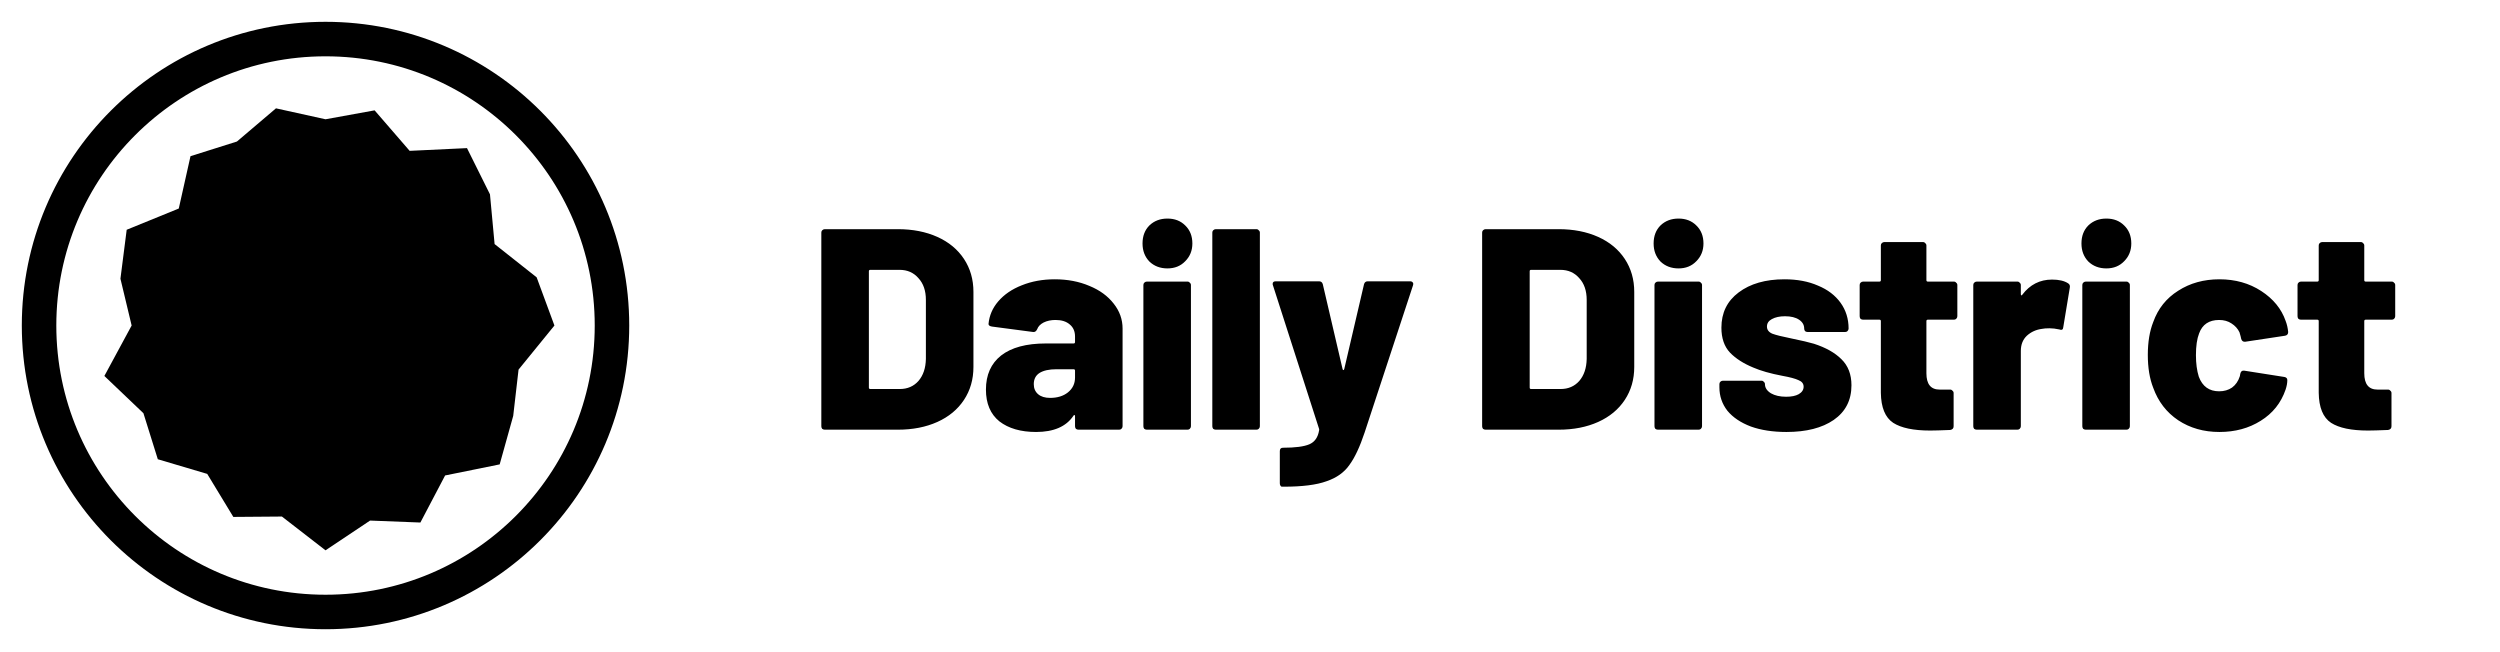
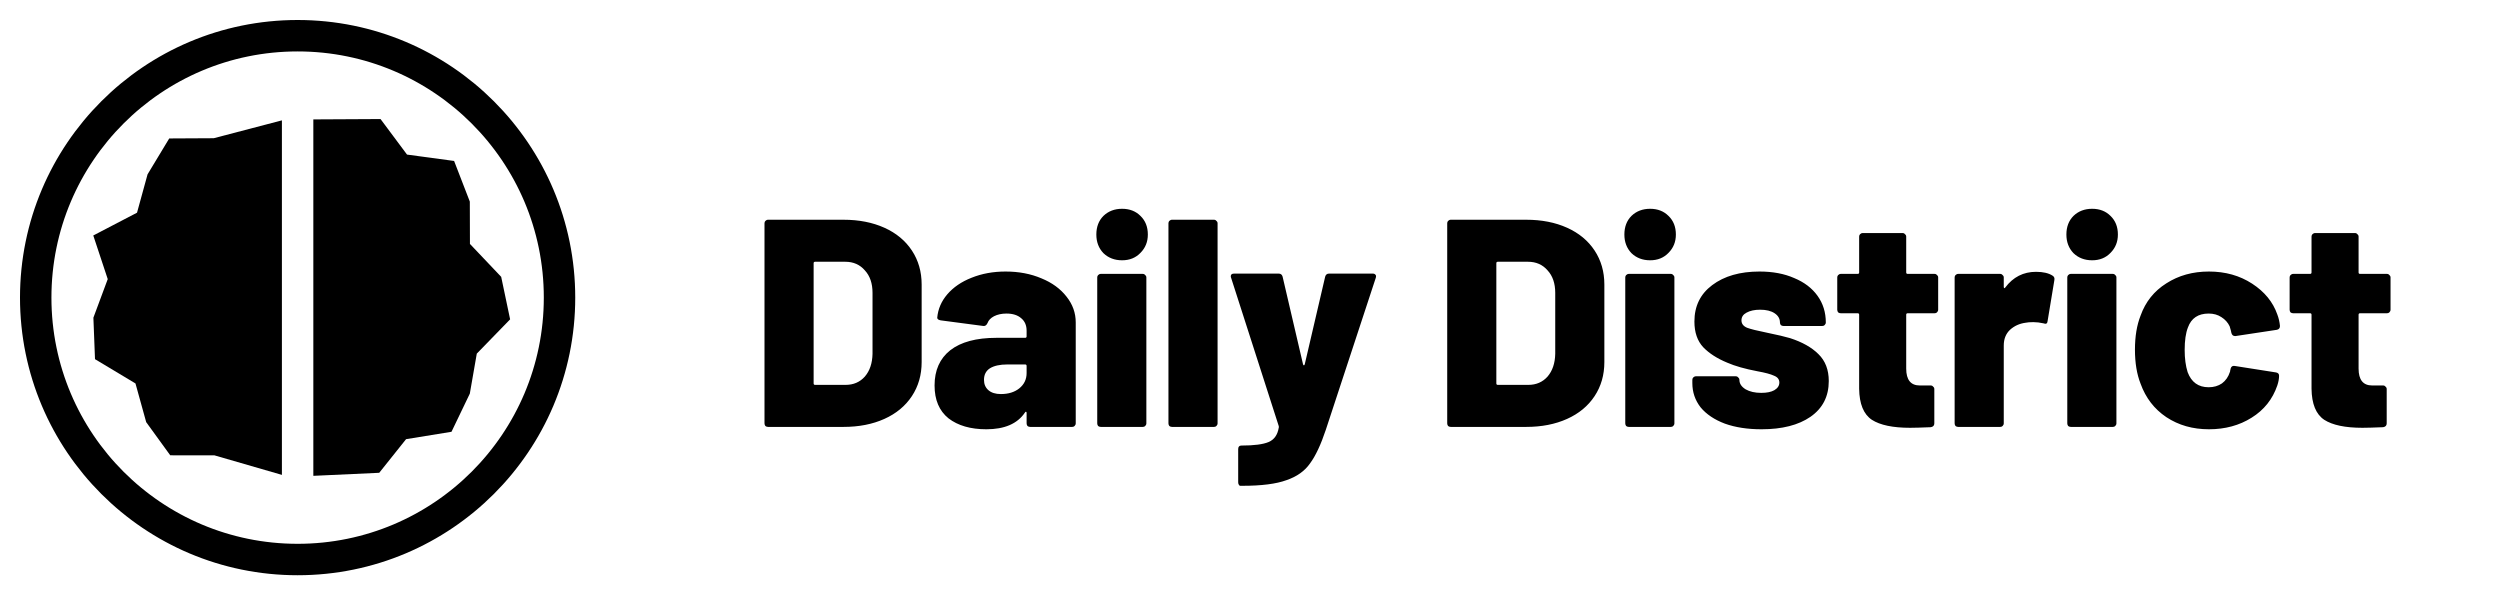
- <svg xmlns="http://www.w3.org/2000/svg" viewBox="0 0 384 100" role="img" aria-label="Daily District">
-   <circle cx="50" cy="50" r="44" fill="none" stroke="currentColor" stroke-width="5.3" />
-   <path d="M50.00 18.32 L57.54 16.95 L62.92 23.17 L71.73 22.75 L75.26 29.85 L75.97 37.49 L82.43 42.60 L85.16 50.00 L79.65 56.77 L78.83 63.88 L76.75 71.33 L68.37 73.03 L64.57 80.26 L56.84 79.96 L50.00 84.53 L43.30 79.34 L35.84 79.40 L31.83 72.79 L24.24 70.54 L22.03 63.47 L16.03 57.75 L20.22 50.00 L18.50 42.81 L19.46 35.29 L27.46 32.03 L29.26 23.99 L36.39 21.74 L42.39 16.64 Z" fill="currentColor" />
-   <g transform="translate(124 22)">
+ <svg xmlns="http://www.w3.org/2000/svg" viewBox="0 0 420 100" role="img" aria-label="Daily District">
+   <circle cx="50" cy="50" r="44" fill="none" stroke="currentColor" stroke-width="5.28" />
+   <path d="M52.64 20.06 L63.93 20.00 L68.38 25.97 L76.29 27.04 L78.93 33.87 L78.95 40.98 L84.20 46.51 L85.70 53.65 L80.10 59.41 L78.93 66.13 L75.85 72.54 L68.22 73.78 L63.71 79.43 L52.64 79.94 Z" fill="currentColor" />
+   <path d="M47.36 20.22 L35.91 23.22 L28.43 23.26 L24.79 29.29 L23.02 35.73 L15.67 39.56 L18.10 46.89 L15.69 53.37 L15.96 60.34 L22.76 64.42 L24.56 70.92 L28.60 76.49 L36.03 76.50 L47.36 79.78 Z" fill="currentColor" />
+   <g transform="translate(126 22) scale(1.13)">
    <path fill="currentColor" d="M 2.684,44 Q 2.464,44 2.288,43.868 2.156,43.692 2.156,43.472 V 13.728 q 0,-0.22 0.132,-0.352 Q 2.464,13.2 2.684,13.2 h 11.22 q 3.432,0 6.072,1.188 2.64,1.188 4.092,3.388 1.452,2.2 1.452,5.06 v 11.528 q 0,2.86 -1.452,5.06 -1.452,2.2 -4.092,3.388 -2.64,1.188 -6.072,1.188 Z M 9.46,37.532 q 0,0.22 0.22,0.22 h 4.532 q 1.76,0 2.86,-1.232 1.1,-1.276 1.144,-3.388 v -9.064 q 0,-2.112 -1.144,-3.344 -1.1,-1.276 -2.904,-1.276 H 9.68 q -0.22,0 -0.22,0.22 z M 38,20.9 q 2.948,0 5.324,1.012 2.376,0.968 3.74,2.728 1.364,1.716 1.364,3.828 v 15.004 q 0,0.22 -0.176,0.396 -0.132,0.132 -0.352,0.132 h -6.248 q -0.22,0 -0.396,-0.132 -0.132,-0.176 -0.132,-0.396 v -1.54 q 0,-0.176 -0.088,-0.176 -0.088,-0.044 -0.176,0.132 -1.672,2.464 -5.72,2.464 -3.52,0 -5.632,-1.628 -2.068,-1.672 -2.068,-4.884 0,-3.388 2.332,-5.236 2.376,-1.848 6.864,-1.848 h 4.268 q 0.22,0 0.22,-0.22 V 29.7 q 0,-1.188 -0.792,-1.848 -0.792,-0.704 -2.2,-0.704 -1.056,0 -1.848,0.396 -0.748,0.396 -0.968,1.012 -0.22,0.484 -0.616,0.44 l -6.336,-0.836 q -0.528,-0.088 -0.528,-0.396 0.176,-1.936 1.496,-3.476 1.364,-1.584 3.608,-2.464 2.288,-0.924 5.06,-0.924 z m -0.704,18.216 q 1.672,0 2.728,-0.836 1.1,-0.88 1.1,-2.288 v -1.056 q 0,-0.22 -0.22,-0.22 h -2.64 q -1.672,0 -2.596,0.572 -0.88,0.572 -0.88,1.716 0,0.968 0.66,1.54 0.66,0.572 1.848,0.572 z M 55.32,19.228 q -1.672,0 -2.772,-1.056 -1.056,-1.1 -1.056,-2.772 0,-1.716 1.056,-2.772 1.1,-1.056 2.772,-1.056 1.672,0 2.728,1.056 1.1,1.056 1.1,2.772 0,1.628 -1.1,2.728 -1.056,1.1 -2.728,1.1 z M 52.152,44 q -0.22,0 -0.396,-0.132 -0.132,-0.176 -0.132,-0.396 V 21.78 q 0,-0.22 0.132,-0.352 0.176,-0.176 0.396,-0.176 h 6.248 q 0.22,0 0.352,0.176 0.176,0.132 0.176,0.352 v 21.692 q 0,0.22 -0.176,0.396 -0.132,0.132 -0.352,0.132 z m 10.588,0 q -0.22,0 -0.396,-0.132 -0.132,-0.176 -0.132,-0.396 V 13.728 q 0,-0.22 0.132,-0.352 0.176,-0.176 0.396,-0.176 h 6.248 q 0.22,0 0.352,0.176 0.176,0.132 0.176,0.352 v 29.744 q 0,0.22 -0.176,0.396 -0.132,0.132 -0.352,0.132 z m 10.148,8.756 q -0.132,0 -0.22,-0.176 -0.088,-0.132 -0.088,-0.352 V 47.3 q 0,-0.528 0.484,-0.528 2.816,0 4.048,-0.528 1.232,-0.528 1.496,-2.112 0.044,-0.088 0,-0.264 l -7.084,-22.044 q -0.044,-0.088 -0.044,-0.22 0,-0.396 0.484,-0.396 h 6.644 q 0.44,0 0.572,0.44 l 3.036,13.024 q 0.044,0.176 0.132,0.176 0.088,0 0.132,-0.176 l 3.036,-13.024 q 0.132,-0.44 0.572,-0.44 h 6.512 q 0.264,0 0.396,0.176 0.132,0.132 0.044,0.44 l -7.436,22.616 q -1.1,3.3 -2.332,4.972 -1.188,1.716 -3.52,2.508 -2.288,0.836 -6.556,0.836 z M 104.184,44 q -0.22,0 -0.396,-0.132 -0.132,-0.176 -0.132,-0.396 V 13.728 q 0,-0.22 0.132,-0.352 0.176,-0.176 0.396,-0.176 h 11.22 q 3.432,0 6.072,1.188 2.64,1.188 4.092,3.388 1.452,2.2 1.452,5.06 v 11.528 q 0,2.86 -1.452,5.06 -1.452,2.2 -4.092,3.388 -2.64,1.188 -6.072,1.188 z m 6.776,-6.468 q 0,0.22 0.22,0.22 h 4.532 q 1.76,0 2.86,-1.232 1.1,-1.276 1.144,-3.388 v -9.064 q 0,-2.112 -1.144,-3.344 -1.1,-1.276 -2.904,-1.276 h -4.488 q -0.22,0 -0.22,0.22 z m 22.864,-18.304 q -1.672,0 -2.772,-1.056 -1.056,-1.1 -1.056,-2.772 0,-1.716 1.056,-2.772 1.1,-1.056 2.772,-1.056 1.672,0 2.728,1.056 1.1,1.056 1.1,2.772 0,1.628 -1.1,2.728 -1.056,1.1 -2.728,1.1 z M 130.656,44 q -0.22,0 -0.396,-0.132 -0.132,-0.176 -0.132,-0.396 V 21.78 q 0,-0.22 0.132,-0.352 0.176,-0.176 0.396,-0.176 h 6.248 q 0.22,0 0.352,0.176 0.176,0.132 0.176,0.352 v 21.692 q 0,0.22 -0.176,0.396 -0.132,0.132 -0.352,0.132 z m 19.74,0.352 q -3.124,0 -5.456,-0.836 -2.332,-0.88 -3.608,-2.42 -1.232,-1.584 -1.232,-3.608 v -0.484 q 0,-0.22 0.132,-0.352 0.176,-0.176 0.396,-0.176 h 5.94 q 0.22,0 0.352,0.176 0.176,0.132 0.176,0.352 0,0.836 0.924,1.408 0.924,0.528 2.332,0.528 1.232,0 1.936,-0.396 0.748,-0.44 0.748,-1.144 0,-0.704 -0.792,-1.012 -0.748,-0.352 -2.464,-0.66 -2.772,-0.528 -4.488,-1.276 -2.244,-0.924 -3.564,-2.288 -1.32,-1.408 -1.32,-3.828 0,-3.432 2.64,-5.412 2.684,-2.024 7.04,-2.024 2.948,0 5.148,0.968 2.244,0.924 3.476,2.64 1.232,1.716 1.232,3.96 0,0.22 -0.176,0.396 -0.132,0.132 -0.352,0.132 h -5.764 q -0.22,0 -0.396,-0.132 -0.132,-0.176 -0.132,-0.396 0,-0.836 -0.792,-1.364 -0.792,-0.528 -2.156,-0.528 -1.232,0 -2.024,0.44 -0.748,0.396 -0.748,1.144 0,0.748 0.836,1.1 0.836,0.308 2.816,0.704 2.552,0.528 3.564,0.836 2.728,0.88 4.224,2.376 1.54,1.496 1.54,4.004 0,3.432 -2.728,5.324 -2.684,1.848 -7.26,1.848 z m 26.252,-17.776 q 0,0.22 -0.176,0.396 -0.132,0.132 -0.352,0.132 h -4.004 q -0.22,0 -0.22,0.22 v 8.008 q 0,2.508 2.024,2.508 h 1.628 q 0.22,0 0.352,0.176 0.176,0.132 0.176,0.352 v 5.104 q 0,0.484 -0.528,0.572 -2.112,0.088 -3.08,0.088 -3.828,0 -5.676,-1.188 -1.848,-1.232 -1.892,-4.62 v -11 q 0,-0.22 -0.22,-0.22 h -2.508 q -0.22,0 -0.396,-0.132 -0.132,-0.176 -0.132,-0.396 V 21.78 q 0,-0.22 0.132,-0.352 0.176,-0.176 0.396,-0.176 h 2.508 q 0.22,0 0.22,-0.22 v -5.324 q 0,-0.22 0.132,-0.352 0.176,-0.176 0.396,-0.176 h 5.94 q 0.22,0 0.352,0.176 0.176,0.132 0.176,0.352 v 5.324 q 0,0.22 0.22,0.22 h 4.004 q 0.22,0 0.352,0.176 0.176,0.132 0.176,0.352 z m 14.548,-5.632 q 1.584,0 2.464,0.572 0.352,0.22 0.264,0.66 l -1.012,6.116 q -0.044,0.528 -0.616,0.308 -0.792,-0.176 -1.496,-0.176 -0.748,0 -1.144,0.088 -1.364,0.176 -2.332,1.056 -0.924,0.88 -0.924,2.332 v 11.572 q 0,0.22 -0.176,0.396 -0.132,0.132 -0.352,0.132 h -6.248 q -0.22,0 -0.396,-0.132 -0.132,-0.176 -0.132,-0.396 V 21.78 q 0,-0.22 0.132,-0.352 0.176,-0.176 0.396,-0.176 h 6.248 q 0.22,0 0.352,0.176 0.176,0.132 0.176,0.352 v 1.408 q 0,0.132 0.088,0.176 0.088,0.044 0.132,-0.088 1.76,-2.332 4.576,-2.332 z m 8.344,-1.716 q -1.672,0 -2.772,-1.056 -1.056,-1.1 -1.056,-2.772 0,-1.716 1.056,-2.772 1.1,-1.056 2.772,-1.056 1.672,0 2.728,1.056 1.1,1.056 1.1,2.772 0,1.628 -1.1,2.728 -1.056,1.1 -2.728,1.1 z M 196.372,44 q -0.22,0 -0.396,-0.132 -0.132,-0.176 -0.132,-0.396 V 21.78 q 0,-0.22 0.132,-0.352 0.176,-0.176 0.396,-0.176 h 6.248 q 0.22,0 0.352,0.176 0.176,0.132 0.176,0.352 v 21.692 q 0,0.22 -0.176,0.396 -0.132,0.132 -0.352,0.132 z m 20.532,0.352 q -3.608,0 -6.336,-1.804 -2.684,-1.804 -3.828,-4.972 -0.836,-2.112 -0.836,-5.06 0,-2.948 0.836,-5.06 1.1,-3.08 3.828,-4.796 2.728,-1.76 6.336,-1.76 3.652,0 6.424,1.804 2.772,1.804 3.74,4.576 0.308,0.792 0.396,1.716 0,0.484 -0.484,0.572 l -6.116,0.924 h -0.088 q -0.396,0 -0.528,-0.44 l -0.088,-0.396 q -0.088,-0.352 -0.176,-0.616 -0.396,-0.836 -1.232,-1.364 -0.792,-0.528 -1.892,-0.528 -2.332,0 -3.08,2.068 -0.484,1.232 -0.484,3.344 0,1.892 0.44,3.3 0.836,2.244 3.124,2.244 1.144,0 1.98,-0.572 0.836,-0.616 1.188,-1.716 0.044,-0.088 0.044,-0.264 0.044,-0.044 0.044,-0.176 0.132,-0.528 0.616,-0.44 l 6.16,0.968 q 0.44,0.088 0.44,0.484 0,0.66 -0.264,1.452 -1.056,3.08 -3.828,4.796 -2.728,1.716 -6.336,1.716 z m 27,-17.776 q 0,0.22 -0.176,0.396 -0.132,0.132 -0.352,0.132 h -4.004 q -0.22,0 -0.22,0.22 v 8.008 q 0,2.508 2.024,2.508 h 1.628 q 0.22,0 0.352,0.176 0.176,0.132 0.176,0.352 v 5.104 q 0,0.484 -0.528,0.572 -2.112,0.088 -3.08,0.088 -3.828,0 -5.676,-1.188 -1.848,-1.232 -1.892,-4.62 v -11 q 0,-0.22 -0.22,-0.22 h -2.508 q -0.22,0 -0.396,-0.132 -0.132,-0.176 -0.132,-0.396 V 21.78 q 0,-0.22 0.132,-0.352 0.176,-0.176 0.396,-0.176 h 2.508 q 0.22,0 0.22,-0.22 v -5.324 q 0,-0.22 0.132,-0.352 0.176,-0.176 0.396,-0.176 h 5.94 q 0.22,0 0.352,0.176 0.176,0.132 0.176,0.352 v 5.324 q 0,0.22 0.22,0.22 h 4.004 q 0.22,0 0.352,0.176 0.176,0.132 0.176,0.352 z" />
  </g>
</svg>
